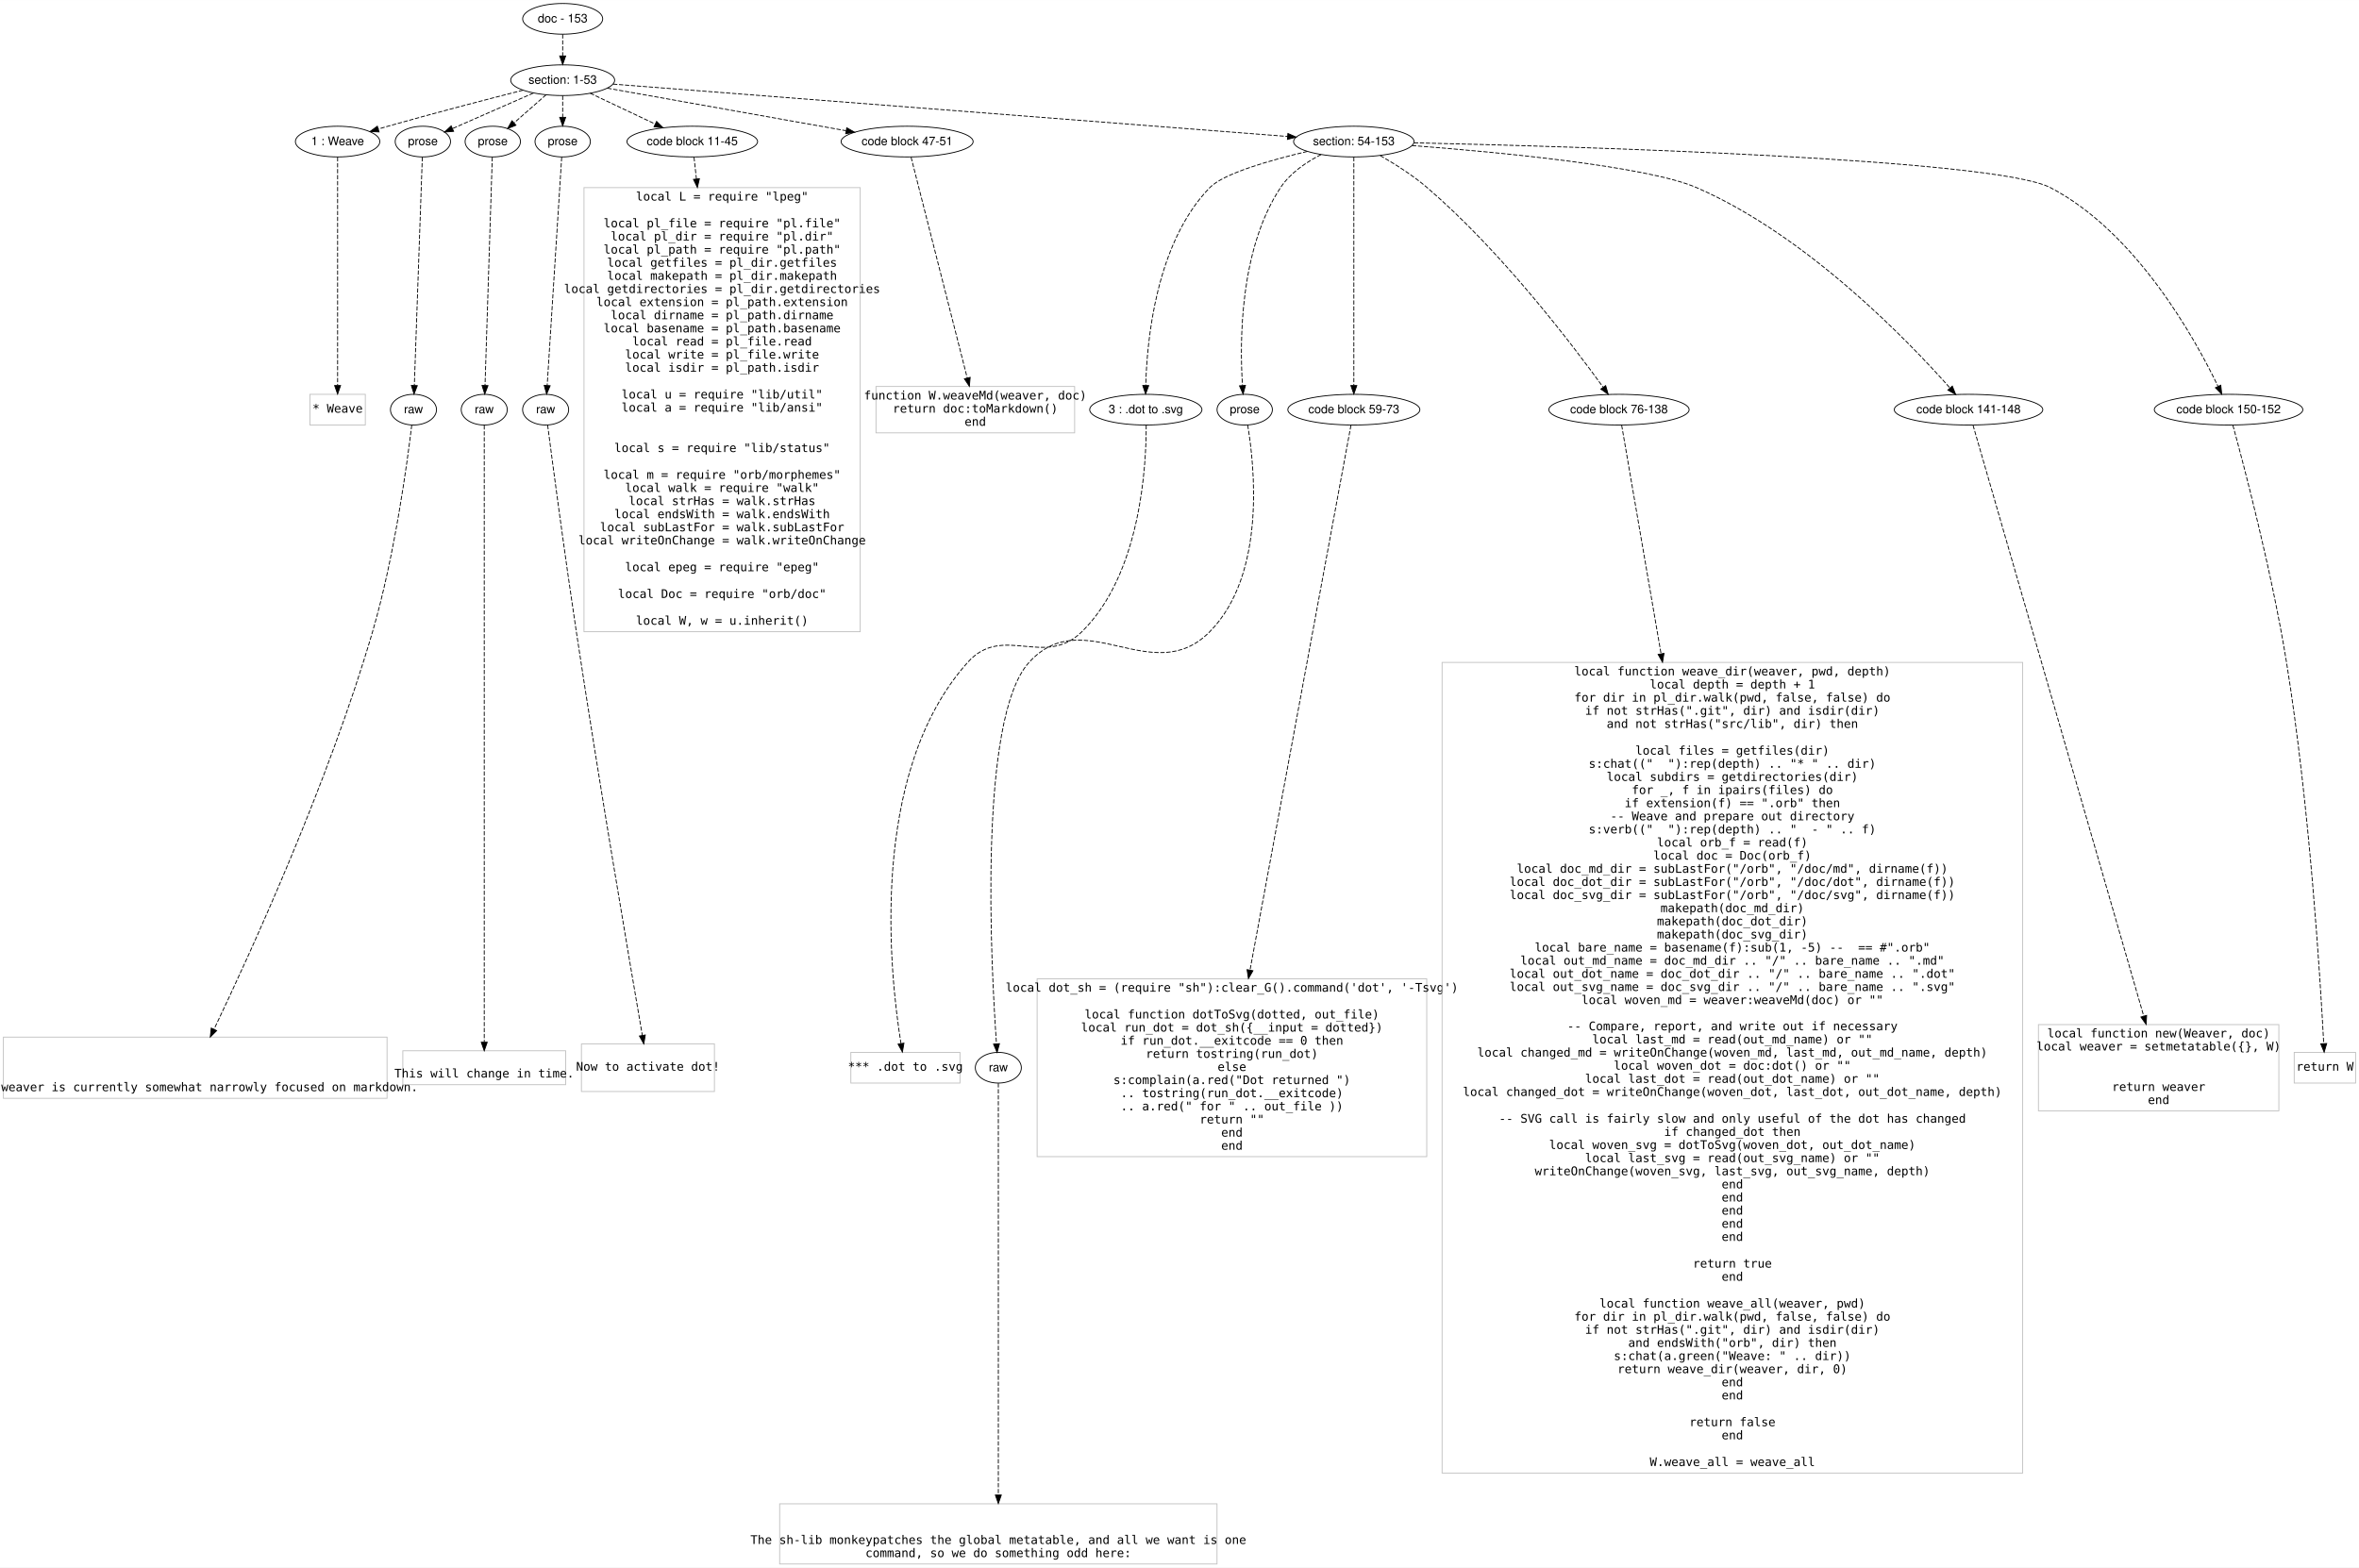
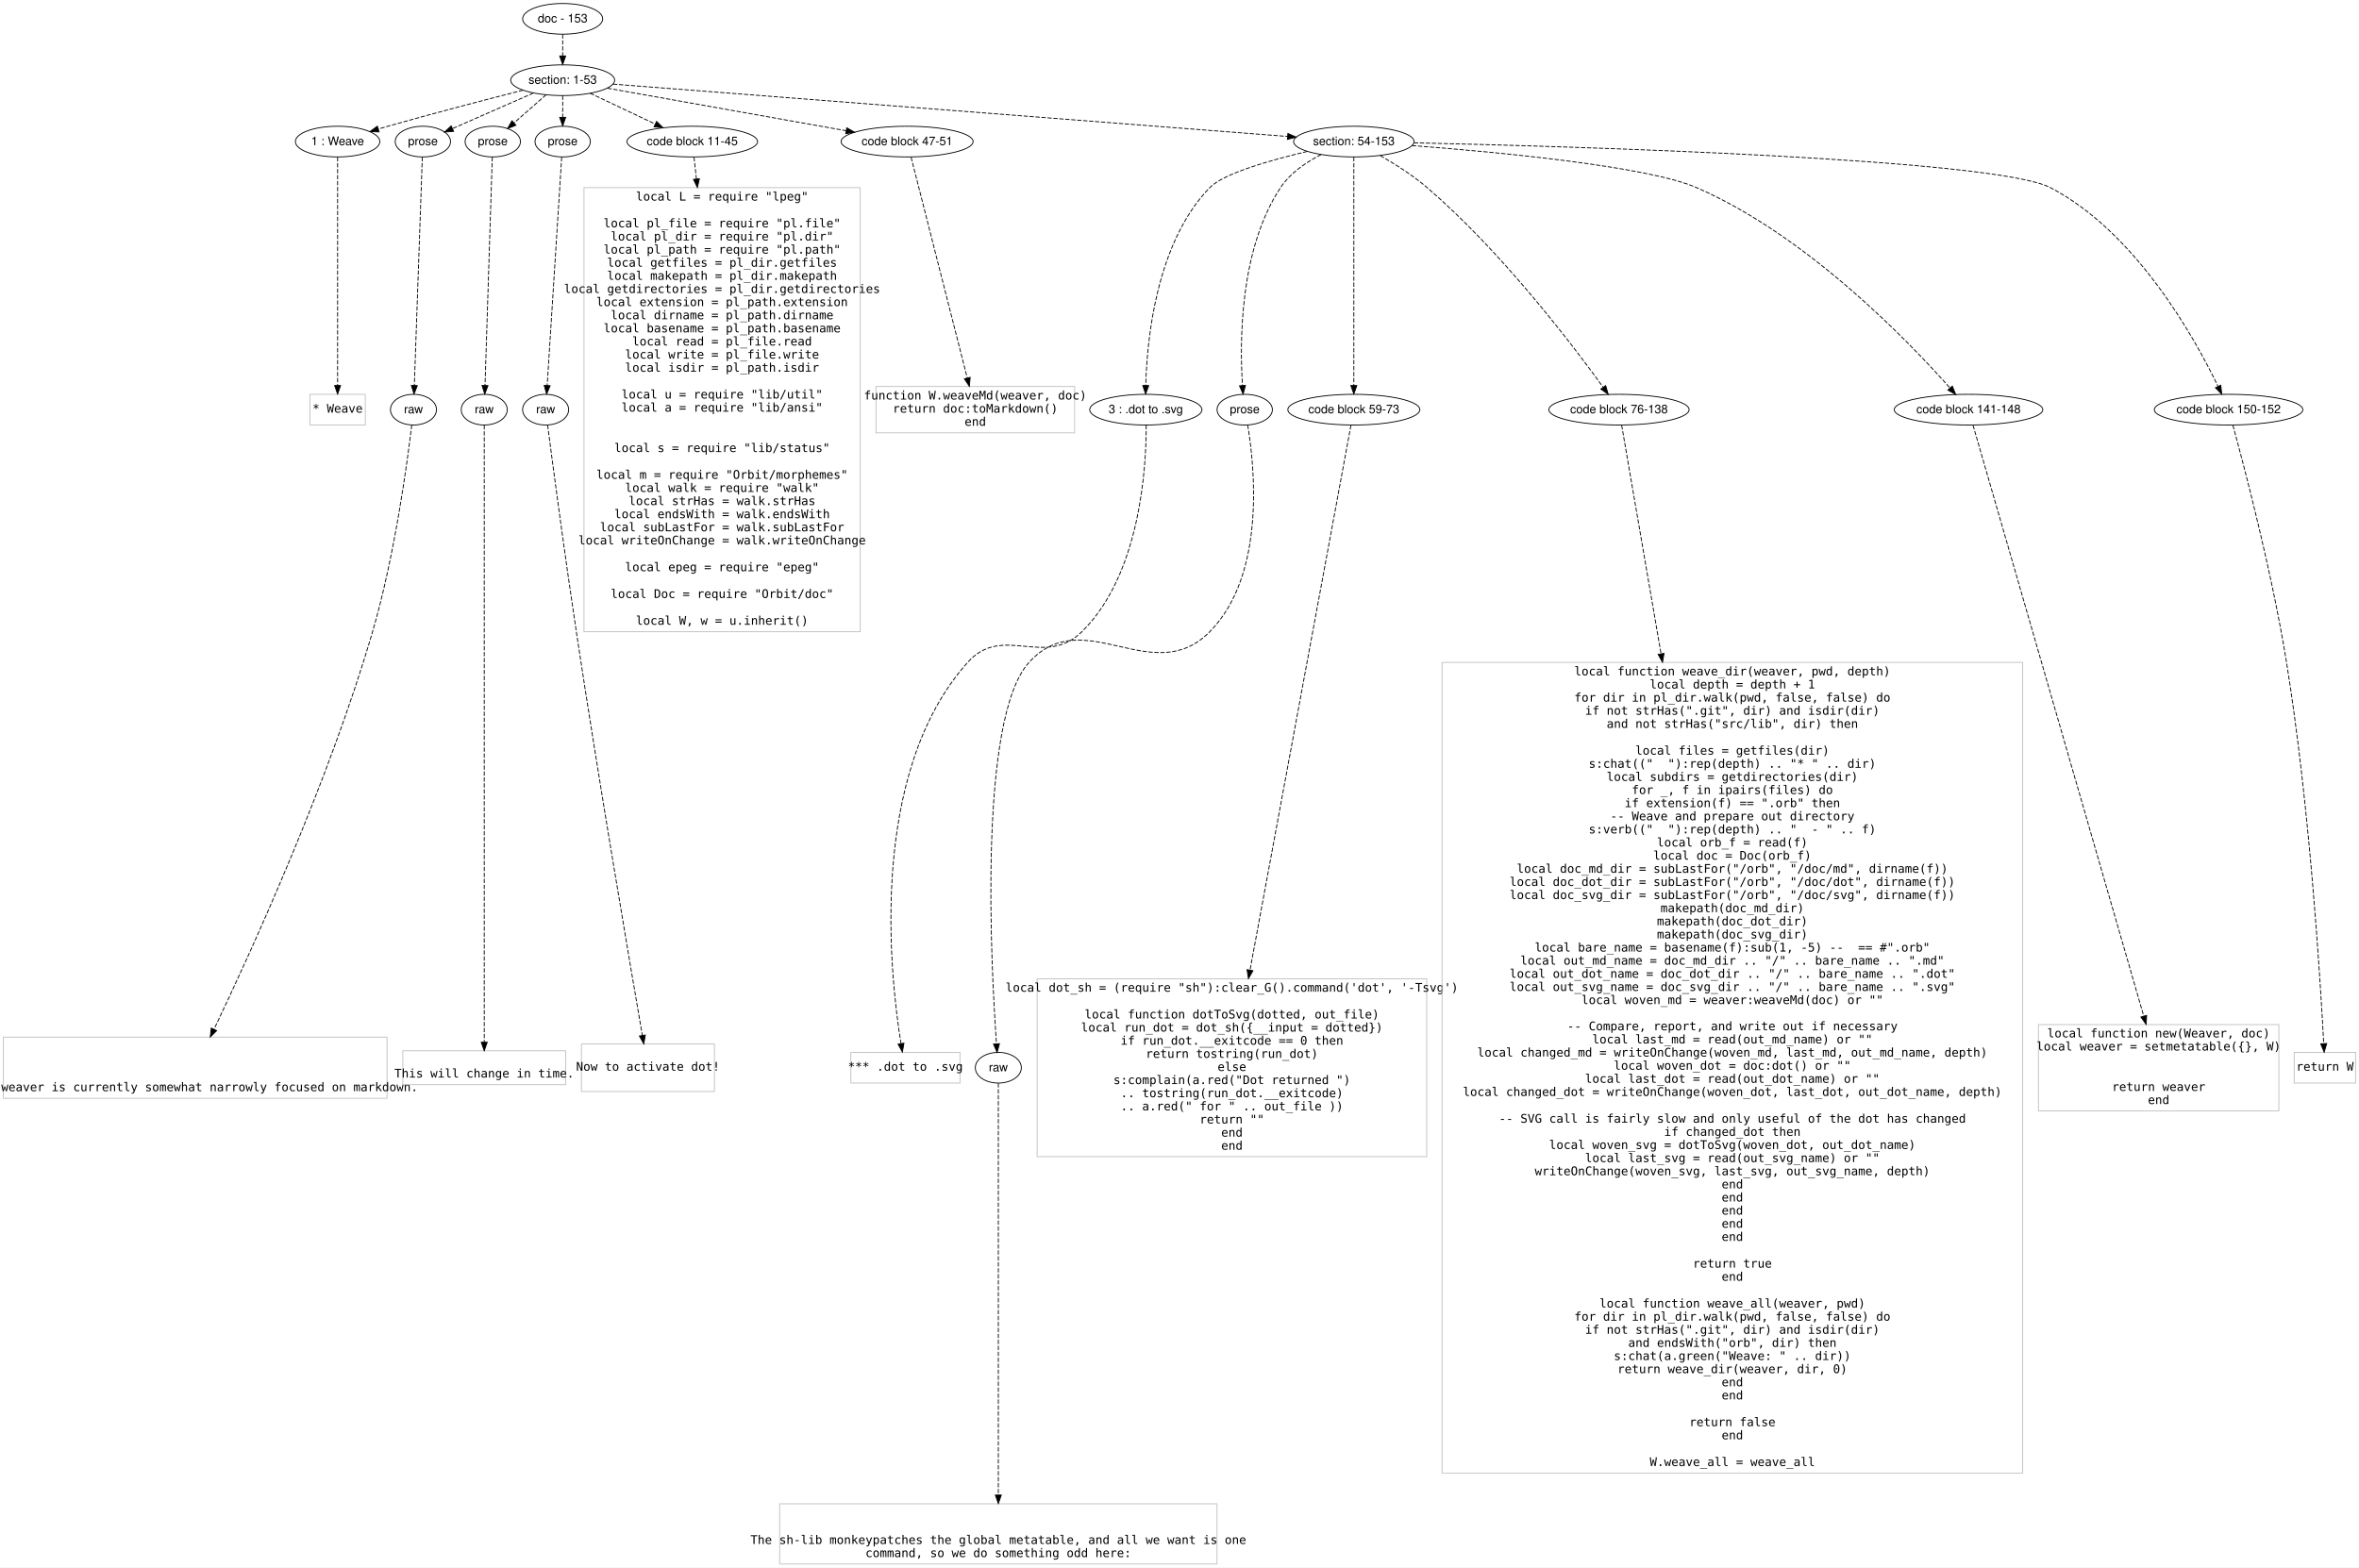
<svg xmlns="http://www.w3.org/2000/svg" width="2767pt" height="1839pt" viewBox="0.00 0.00 2767.00 1838.80">
  <g id="graph0" class="graph" transform="scale(1 1) rotate(0) translate(4 1834.803)">
    <polygon fill="#ffffff" stroke="transparent" points="-4,4 -4,-1834.803 2763,-1834.803 2763,4 -4,4" />
    <g id="node1" class="node">
      <ellipse fill="none" stroke="#000000" cx="656" cy="-1812.803" rx="46.958" ry="18" />
      <text text-anchor="middle" x="656" y="-1808.603" font-family="Helvetica,sans-Serif" font-size="14.00" fill="#000000">doc - 153</text>
    </g>
    <g id="node2" class="node">
      <ellipse fill="none" stroke="#000000" cx="656" cy="-1740.803" rx="60.983" ry="18" />
      <text text-anchor="middle" x="656" y="-1736.603" font-family="Helvetica,sans-Serif" font-size="14.00" fill="#000000">section: 1-53</text>
    </g>
    <g id="edge1" class="edge">
      <path fill="none" stroke="#000000" stroke-dasharray="5,2" d="M656,-1794.634C656,-1786.934 656,-1777.777 656,-1769.219" />
      <polygon fill="#000000" stroke="#000000" points="659.5,-1769.216 656,-1759.216 652.5,-1769.216 659.5,-1769.216" />
    </g>
    <g id="node3" class="node">
      <ellipse fill="none" stroke="#000000" cx="392" cy="-1668.803" rx="49.53" ry="18" />
      <text text-anchor="middle" x="392" y="-1664.603" font-family="Helvetica,sans-Serif" font-size="14.00" fill="#000000">1 : Weave</text>
    </g>
    <g id="edge2" class="edge">
      <path fill="none" stroke="#000000" stroke-dasharray="5,2" d="M609.453,-1729.086C567.812,-1718.476 505.166,-1702.193 451,-1686.803 447.388,-1685.776 443.659,-1684.694 439.912,-1683.589" />
      <polygon fill="#000000" stroke="#000000" points="440.605,-1680.143 430.022,-1680.638 438.604,-1686.851 440.605,-1680.143" />
    </g>
    <g id="node4" class="node">
      <ellipse fill="none" stroke="#000000" cx="492" cy="-1668.803" rx="32.459" ry="18" />
      <text text-anchor="middle" x="492" y="-1664.603" font-family="Helvetica,sans-Serif" font-size="14.00" fill="#000000">prose</text>
    </g>
    <g id="edge3" class="edge">
      <path fill="none" stroke="#000000" stroke-dasharray="5,2" d="M621.62,-1725.709C593.81,-1713.499 554.816,-1696.38 526.874,-1684.113" />
      <polygon fill="#000000" stroke="#000000" points="528.051,-1680.808 517.488,-1679.992 525.237,-1687.217 528.051,-1680.808" />
    </g>
    <g id="node5" class="node">
      <ellipse fill="none" stroke="#000000" cx="574" cy="-1668.803" rx="32.459" ry="18" />
      <text text-anchor="middle" x="574" y="-1664.603" font-family="Helvetica,sans-Serif" font-size="14.00" fill="#000000">prose</text>
    </g>
    <g id="edge4" class="edge">
      <path fill="none" stroke="#000000" stroke-dasharray="5,2" d="M636.567,-1723.74C625.301,-1713.847 610.996,-1701.287 598.91,-1690.675" />
      <polygon fill="#000000" stroke="#000000" points="601.165,-1687.997 591.341,-1684.029 596.547,-1693.257 601.165,-1687.997" />
    </g>
    <g id="node6" class="node">
      <ellipse fill="none" stroke="#000000" cx="656" cy="-1668.803" rx="32.459" ry="18" />
      <text text-anchor="middle" x="656" y="-1664.603" font-family="Helvetica,sans-Serif" font-size="14.00" fill="#000000">prose</text>
    </g>
    <g id="edge5" class="edge">
      <path fill="none" stroke="#000000" stroke-dasharray="5,2" d="M656,-1722.634C656,-1714.934 656,-1705.777 656,-1697.219" />
      <polygon fill="#000000" stroke="#000000" points="659.5,-1697.216 656,-1687.216 652.5,-1697.216 659.5,-1697.216" />
    </g>
    <g id="node7" class="node">
      <ellipse fill="none" stroke="#000000" cx="808" cy="-1668.803" rx="76.618" ry="18" />
      <text text-anchor="middle" x="808" y="-1664.603" font-family="Helvetica,sans-Serif" font-size="14.00" fill="#000000">code block 11-45</text>
    </g>
    <g id="edge6" class="edge">
      <path fill="none" stroke="#000000" stroke-dasharray="5,2" d="M688.235,-1725.533C710.392,-1715.038 740.077,-1700.977 764.349,-1689.479" />
      <polygon fill="#000000" stroke="#000000" points="766.16,-1692.495 773.699,-1685.051 763.163,-1686.168 766.16,-1692.495" />
    </g>
    <g id="node8" class="node">
      <ellipse fill="none" stroke="#000000" cx="1060" cy="-1668.803" rx="77.421" ry="18" />
      <text text-anchor="middle" x="1060" y="-1664.603" font-family="Helvetica,sans-Serif" font-size="14.00" fill="#000000">code block 47-51</text>
    </g>
    <g id="edge7" class="edge">
      <path fill="none" stroke="#000000" stroke-dasharray="5,2" d="M708.402,-1731.464C779.857,-1718.729 908.133,-1695.868 988.411,-1681.561" />
      <polygon fill="#000000" stroke="#000000" points="989.209,-1684.974 998.439,-1679.774 987.98,-1678.083 989.209,-1684.974" />
    </g>
    <g id="node9" class="node">
      <ellipse fill="none" stroke="#000000" cx="1584" cy="-1668.803" rx="70.655" ry="18" />
      <text text-anchor="middle" x="1584" y="-1664.603" font-family="Helvetica,sans-Serif" font-size="14.00" fill="#000000">section: 54-153</text>
    </g>
    <g id="edge8" class="edge">
      <path fill="none" stroke="#000000" stroke-dasharray="5,2" d="M715.108,-1736.217C876.54,-1723.692 1324.929,-1688.903 1506.336,-1674.828" />
      <polygon fill="#000000" stroke="#000000" points="1506.635,-1678.316 1516.334,-1674.053 1506.094,-1671.337 1506.635,-1678.316" />
    </g>
    <g id="node10" class="node">
      <polygon fill="none" stroke="#c0c0c0" points="424.5,-1372.302 359.5,-1372.302 359.5,-1336.302 424.5,-1336.302 424.5,-1372.302" />
      <text text-anchor="middle" x="392" y="-1350.802" font-family="Inconsolata" font-size="14.00" fill="#000000">* Weave</text>
    </g>
    <g id="edge9" class="edge">
      <path fill="none" stroke="#000000" stroke-dasharray="5,2" d="M392,-1650.534C392,-1597.989 392,-1446.171 392,-1382.711" />
      <polygon fill="#000000" stroke="#000000" points="395.5,-1382.621 392,-1372.621 388.5,-1382.621 395.5,-1382.621" />
    </g>
    <g id="node11" class="node">
      <ellipse fill="none" stroke="#000000" cx="481" cy="-1354.302" rx="27" ry="18" />
      <text text-anchor="middle" x="481" y="-1350.102" font-family="Helvetica,sans-Serif" font-size="14.00" fill="#000000">raw</text>
    </g>
    <g id="edge10" class="edge">
      <path fill="none" stroke="#000000" stroke-dasharray="5,2" d="M491.361,-1650.534C489.523,-1597.989 484.213,-1446.171 481.994,-1382.711" />
      <polygon fill="#000000" stroke="#000000" points="485.488,-1382.492 481.641,-1372.621 478.493,-1382.737 485.488,-1382.492" />
    </g>
    <g id="node13" class="node">
      <ellipse fill="none" stroke="#000000" cx="564" cy="-1354.302" rx="27" ry="18" />
      <text text-anchor="middle" x="564" y="-1350.102" font-family="Helvetica,sans-Serif" font-size="14.00" fill="#000000">raw</text>
    </g>
    <g id="edge12" class="edge">
      <path fill="none" stroke="#000000" stroke-dasharray="5,2" d="M573.419,-1650.534C571.748,-1597.989 566.921,-1446.171 564.903,-1382.711" />
      <polygon fill="#000000" stroke="#000000" points="568.399,-1382.505 564.582,-1372.621 561.402,-1382.727 568.399,-1382.505" />
    </g>
    <g id="node15" class="node">
      <ellipse fill="none" stroke="#000000" cx="636" cy="-1354.302" rx="27" ry="18" />
      <text text-anchor="middle" x="636" y="-1350.102" font-family="Helvetica,sans-Serif" font-size="14.00" fill="#000000">raw</text>
    </g>
    <g id="edge14" class="edge">
      <path fill="none" stroke="#000000" stroke-dasharray="5,2" d="M654.838,-1650.534C651.497,-1597.989 641.842,-1446.171 637.807,-1382.711" />
      <polygon fill="#000000" stroke="#000000" points="641.293,-1382.379 637.165,-1372.621 634.307,-1382.823 641.293,-1382.379" />
    </g>
    <g id="node17" class="node">
      <polygon fill="none" stroke="#c0c0c0" points="1005,-1614.803 681,-1614.803 681,-1093.801 1005,-1093.801 1005,-1614.803" />
      <text text-anchor="middle" x="843" y="-1599.603" font-family="Inconsolata" font-size="14.00" fill="#000000">local L = require "lpeg"</text>
      <text text-anchor="middle" x="843" y="-1568.203" font-family="Inconsolata" font-size="14.00" fill="#000000">local pl_file = require "pl.file"</text>
      <text text-anchor="middle" x="843" y="-1552.803" font-family="Inconsolata" font-size="14.00" fill="#000000">local pl_dir = require "pl.dir"</text>
      <text text-anchor="middle" x="843" y="-1537.402" font-family="Inconsolata" font-size="14.00" fill="#000000">local pl_path = require "pl.path"</text>
      <text text-anchor="middle" x="843" y="-1522.002" font-family="Inconsolata" font-size="14.00" fill="#000000">local getfiles = pl_dir.getfiles</text>
      <text text-anchor="middle" x="843" y="-1506.602" font-family="Inconsolata" font-size="14.00" fill="#000000">local makepath = pl_dir.makepath</text>
      <text text-anchor="middle" x="843" y="-1491.202" font-family="Inconsolata" font-size="14.00" fill="#000000">local getdirectories = pl_dir.getdirectories</text>
      <text text-anchor="middle" x="843" y="-1475.802" font-family="Inconsolata" font-size="14.00" fill="#000000">local extension = pl_path.extension</text>
      <text text-anchor="middle" x="843" y="-1460.402" font-family="Inconsolata" font-size="14.00" fill="#000000">local dirname = pl_path.dirname</text>
      <text text-anchor="middle" x="843" y="-1445.002" font-family="Inconsolata" font-size="14.00" fill="#000000">local basename = pl_path.basename</text>
      <text text-anchor="middle" x="843" y="-1429.602" font-family="Inconsolata" font-size="14.00" fill="#000000">local read = pl_file.read</text>
      <text text-anchor="middle" x="843" y="-1414.202" font-family="Inconsolata" font-size="14.00" fill="#000000">local write = pl_file.write</text>
      <text text-anchor="middle" x="843" y="-1398.802" font-family="Inconsolata" font-size="14.00" fill="#000000">local isdir = pl_path.isdir</text>
      <text text-anchor="middle" x="843" y="-1367.402" font-family="Inconsolata" font-size="14.00" fill="#000000">local u = require "lib/util"</text>
      <text text-anchor="middle" x="843" y="-1352.002" font-family="Inconsolata" font-size="14.00" fill="#000000">local a = require "lib/ansi"</text>
      <text text-anchor="middle" x="843" y="-1304.602" font-family="Inconsolata" font-size="14.00" fill="#000000">local s = require "lib/status"</text>
-       <text text-anchor="middle" x="843" y="-1273.202" font-family="Inconsolata" font-size="14.00" fill="#000000">local m = require "orb/morphemes"</text>
+       <text text-anchor="middle" x="843" y="-1273.202" font-family="Inconsolata" font-size="14.00" fill="#000000">local m = require "Orbit/morphemes"</text>
      <text text-anchor="middle" x="843" y="-1257.802" font-family="Inconsolata" font-size="14.00" fill="#000000">local walk = require "walk"</text>
      <text text-anchor="middle" x="843" y="-1242.402" font-family="Inconsolata" font-size="14.00" fill="#000000">local strHas = walk.strHas</text>
      <text text-anchor="middle" x="843" y="-1227.002" font-family="Inconsolata" font-size="14.00" fill="#000000">local endsWith = walk.endsWith</text>
      <text text-anchor="middle" x="843" y="-1211.602" font-family="Inconsolata" font-size="14.00" fill="#000000">local subLastFor = walk.subLastFor</text>
      <text text-anchor="middle" x="843" y="-1196.202" font-family="Inconsolata" font-size="14.00" fill="#000000">local writeOnChange = walk.writeOnChange</text>
      <text text-anchor="middle" x="843" y="-1164.802" font-family="Inconsolata" font-size="14.00" fill="#000000">local epeg = require "epeg"</text>
-       <text text-anchor="middle" x="843" y="-1133.402" font-family="Inconsolata" font-size="14.00" fill="#000000">local Doc = require "orb/doc"</text>
+       <text text-anchor="middle" x="843" y="-1133.402" font-family="Inconsolata" font-size="14.00" fill="#000000">local Doc = require "Orbit/doc"</text>
      <text text-anchor="middle" x="843" y="-1102.002" font-family="Inconsolata" font-size="14.00" fill="#000000">local W, w = u.inherit()</text>
    </g>
    <g id="edge16" class="edge">
      <path fill="none" stroke="#000000" stroke-dasharray="5,2" d="M810.033,-1650.534C810.807,-1643.58 811.774,-1634.887 812.887,-1624.89" />
      <polygon fill="#000000" stroke="#000000" points="816.369,-1625.245 813.996,-1614.92 809.412,-1624.471 816.369,-1625.245" />
    </g>
    <g id="node18" class="node">
      <polygon fill="none" stroke="#c0c0c0" points="1256.5,-1381.503 1023.5,-1381.503 1023.5,-1327.102 1256.5,-1327.102 1256.5,-1381.503" />
      <text text-anchor="middle" x="1140" y="-1366.202" font-family="Inconsolata" font-size="14.00" fill="#000000">function W.weaveMd(weaver, doc)</text>
      <text text-anchor="middle" x="1140" y="-1350.802" font-family="Inconsolata" font-size="14.00" fill="#000000">  return doc:toMarkdown()</text>
      <text text-anchor="middle" x="1140" y="-1335.402" font-family="Inconsolata" font-size="14.00" fill="#000000">end</text>
    </g>
    <g id="edge17" class="edge">
      <path fill="none" stroke="#000000" stroke-dasharray="5,2" d="M1064.647,-1650.534C1077.43,-1600.282 1113.309,-1459.232 1130.536,-1391.508" />
      <polygon fill="#000000" stroke="#000000" points="1133.963,-1392.234 1133.036,-1381.68 1127.179,-1390.509 1133.963,-1392.234" />
    </g>
    <g id="node19" class="node">
      <ellipse fill="none" stroke="#000000" cx="1340" cy="-1354.302" rx="65.81" ry="18" />
      <text text-anchor="middle" x="1340" y="-1350.102" font-family="Helvetica,sans-Serif" font-size="14.00" fill="#000000">3 : .dot to .svg</text>
    </g>
    <g id="edge18" class="edge">
      <path fill="none" stroke="#000000" stroke-dasharray="5,2" d="M1529.35,-1657.217C1486.352,-1647.064 1431.097,-1631.372 1415,-1614.803 1351.953,-1549.904 1341.303,-1435.562 1339.908,-1382.642" />
      <polygon fill="#000000" stroke="#000000" points="1343.407,-1382.555 1339.737,-1372.616 1336.408,-1382.674 1343.407,-1382.555" />
    </g>
    <g id="node20" class="node">
      <ellipse fill="none" stroke="#000000" cx="1456" cy="-1354.302" rx="32.459" ry="18" />
      <text text-anchor="middle" x="1456" y="-1350.102" font-family="Helvetica,sans-Serif" font-size="14.00" fill="#000000">prose</text>
    </g>
    <g id="edge19" class="edge">
      <path fill="none" stroke="#000000" stroke-dasharray="5,2" d="M1545.544,-1653.541C1528.332,-1644.757 1509.39,-1632 1498,-1614.803 1449.925,-1542.216 1450.083,-1433.829 1453.355,-1382.805" />
      <polygon fill="#000000" stroke="#000000" points="1456.867,-1382.765 1454.107,-1372.536 1449.886,-1382.254 1456.867,-1382.765" />
    </g>
    <g id="node21" class="node">
      <ellipse fill="none" stroke="#000000" cx="1584" cy="-1354.302" rx="77.421" ry="18" />
      <text text-anchor="middle" x="1584" y="-1350.102" font-family="Helvetica,sans-Serif" font-size="14.00" fill="#000000">code block 59-73</text>
    </g>
    <g id="edge20" class="edge">
      <path fill="none" stroke="#000000" stroke-dasharray="5,2" d="M1584,-1650.534C1584,-1597.989 1584,-1446.171 1584,-1382.711" />
      <polygon fill="#000000" stroke="#000000" points="1587.5,-1382.621 1584,-1372.621 1580.5,-1382.621 1587.5,-1382.621" />
    </g>
    <g id="node22" class="node">
      <ellipse fill="none" stroke="#000000" cx="1895" cy="-1354.302" rx="82.258" ry="18" />
      <text text-anchor="middle" x="1895" y="-1350.102" font-family="Helvetica,sans-Serif" font-size="14.00" fill="#000000">code block 76-138</text>
    </g>
    <g id="edge21" class="edge">
      <path fill="none" stroke="#000000" stroke-dasharray="5,2" d="M1614.97,-1652.366C1632.051,-1642.582 1653.147,-1629.274 1670,-1614.803 1757.25,-1539.879 1840.472,-1430.389 1876.416,-1380.643" />
      <polygon fill="#000000" stroke="#000000" points="1879.381,-1382.514 1882.369,-1372.349 1873.695,-1378.432 1879.381,-1382.514" />
    </g>
    <g id="node23" class="node">
      <ellipse fill="none" stroke="#000000" cx="2305" cy="-1354.302" rx="87.095" ry="18" />
      <text text-anchor="middle" x="2305" y="-1350.102" font-family="Helvetica,sans-Serif" font-size="14.00" fill="#000000">code block 141-148</text>
    </g>
    <g id="edge22" class="edge">
      <path fill="none" stroke="#000000" stroke-dasharray="5,2" d="M1652.239,-1664.142C1750.784,-1656.652 1927.532,-1640.156 1986,-1614.803 2115.785,-1558.523 2235.494,-1433.646 2283.185,-1379.812" />
      <polygon fill="#000000" stroke="#000000" points="2285.986,-1381.927 2289.952,-1372.102 2280.725,-1377.309 2285.986,-1381.927" />
    </g>
    <g id="node24" class="node">
      <ellipse fill="none" stroke="#000000" cx="2610" cy="-1354.302" rx="87.095" ry="18" />
      <text text-anchor="middle" x="2610" y="-1350.102" font-family="Helvetica,sans-Serif" font-size="14.00" fill="#000000">code block 150-152</text>
    </g>
    <g id="edge23" class="edge">
      <path fill="none" stroke="#000000" stroke-dasharray="5,2" d="M1654.492,-1667.376C1840.658,-1663.156 2335.683,-1648.834 2401,-1614.803 2501.898,-1562.232 2570.909,-1437.208 2597.638,-1381.684" />
      <polygon fill="#000000" stroke="#000000" points="2600.886,-1383.002 2601.993,-1372.465 2594.557,-1380.012 2600.886,-1383.002" />
    </g>
    <g id="node12" class="node">
      <polygon fill="none" stroke="#c0c0c0" points="450,-618.202 0,-618.202 0,-546.4 450,-546.4 450,-618.202" />
      <text text-anchor="middle" x="225" y="-554.801" font-family="Inconsolata" font-size="14.00" fill="#000000">Our weaver is currently somewhat narrowly focused on markdown.</text>
    </g>
    <g id="edge11" class="edge">
      <path fill="none" stroke="#000000" stroke-dasharray="5,2" d="M478.971,-1336.322C473.875,-1293.612 459.048,-1182.969 433,-1093.802 381.063,-916.014 289.043,-715.232 247.028,-627.434" />
      <polygon fill="#000000" stroke="#000000" points="250.122,-625.793 242.638,-618.293 243.812,-628.823 250.122,-625.793" />
    </g>
    <g id="node14" class="node">
      <polygon fill="none" stroke="#c0c0c0" points="659.5,-602.203 468.5,-602.203 468.5,-562.399 659.5,-562.399 659.5,-602.203" />
      <text text-anchor="middle" x="564" y="-570.801" font-family="Inconsolata" font-size="14.00" fill="#000000">This will change in time.</text>
    </g>
    <g id="edge13" class="edge">
      <path fill="none" stroke="#000000" stroke-dasharray="5,2" d="M564,-1335.98C564,-1234.365 564,-739.989 564,-612.396" />
      <polygon fill="#000000" stroke="#000000" points="567.5,-612.194 564,-602.194 560.5,-612.194 567.5,-612.194" />
    </g>
    <g id="node16" class="node">
      <polygon fill="none" stroke="#c0c0c0" points="834,-610.202 678,-610.202 678,-554.399 834,-554.399 834,-610.202" />
      <text text-anchor="middle" x="756" y="-578.801" font-family="Inconsolata" font-size="14.00" fill="#000000">Now to activate dot!</text>
    </g>
    <g id="edge15" class="edge">
      <path fill="none" stroke="#000000" stroke-dasharray="5,2" d="M638.33,-1336.277C643.841,-1293.922 658.248,-1184.764 672,-1093.802 698.828,-916.346 734.835,-704.953 749.438,-620.195" />
      <polygon fill="#000000" stroke="#000000" points="752.9,-620.712 751.151,-610.262 746.002,-619.522 752.9,-620.712" />
    </g>
    <g id="node25" class="node">
      <polygon fill="none" stroke="#c0c0c0" points="1122,-600.301 994,-600.301 994,-564.301 1122,-564.301 1122,-600.301" />
      <text text-anchor="middle" x="1058" y="-578.801" font-family="Inconsolata" font-size="14.00" fill="#000000">*** .dot to .svg</text>
    </g>
    <g id="edge24" class="edge">
      <path fill="none" stroke="#000000" stroke-dasharray="5,2" d="M1340.45,-1336.147C1340.581,-1289.02 1334.163,-1161.74 1265,-1093.802 1221.007,-1050.588 1172.139,-1103.741 1131,-1057.802 1014.222,-927.399 1039.728,-691.799 1052.814,-610.661" />
      <polygon fill="#000000" stroke="#000000" points="1056.284,-611.131 1054.487,-600.689 1049.38,-609.972 1056.284,-611.131" />
    </g>
    <g id="node26" class="node">
      <ellipse fill="none" stroke="#000000" cx="1167" cy="-582.301" rx="27" ry="18" />
      <text text-anchor="middle" x="1167" y="-578.101" font-family="Helvetica,sans-Serif" font-size="14.00" fill="#000000">raw</text>
    </g>
    <g id="edge25" class="edge">
      <path fill="none" stroke="#000000" stroke-dasharray="5,2" d="M1459.447,-1336.393C1467.373,-1289.31 1481.445,-1161.055 1415,-1093.802 1347.831,-1025.815 1267.377,-1128.437 1203,-1057.802 1143.182,-992.168 1158.338,-702.616 1164.819,-610.526" />
      <polygon fill="#000000" stroke="#000000" points="1168.328,-610.53 1165.56,-600.303 1161.346,-610.023 1168.328,-610.53" />
    </g>
    <g id="node28" class="node">
      <polygon fill="none" stroke="#c0c0c0" points="1669.5,-686.601 1212.5,-686.601 1212.5,-478 1669.5,-478 1669.5,-686.601" />
      <text text-anchor="middle" x="1441" y="-671.501" font-family="Inconsolata" font-size="14.00" fill="#000000">local dot_sh = (require "sh"):clear_G().command('dot', '-Tsvg')</text>
      <text text-anchor="middle" x="1441" y="-640.101" font-family="Inconsolata" font-size="14.00" fill="#000000">local function dotToSvg(dotted, out_file)</text>
      <text text-anchor="middle" x="1441" y="-624.701" font-family="Inconsolata" font-size="14.00" fill="#000000">    local run_dot = dot_sh({__input = dotted})</text>
      <text text-anchor="middle" x="1441" y="-609.301" font-family="Inconsolata" font-size="14.00" fill="#000000">    if run_dot.__exitcode == 0 then</text>
      <text text-anchor="middle" x="1441" y="-593.901" font-family="Inconsolata" font-size="14.00" fill="#000000">        return tostring(run_dot)</text>
      <text text-anchor="middle" x="1441" y="-578.501" font-family="Inconsolata" font-size="14.00" fill="#000000">    else </text>
      <text text-anchor="middle" x="1441" y="-563.101" font-family="Inconsolata" font-size="14.00" fill="#000000">        s:complain(a.red("Dot returned ") </text>
      <text text-anchor="middle" x="1441" y="-547.701" font-family="Inconsolata" font-size="14.00" fill="#000000">                    .. tostring(run_dot.__exitcode)</text>
      <text text-anchor="middle" x="1441" y="-532.301" font-family="Inconsolata" font-size="14.00" fill="#000000">                    .. a.red(" for " .. out_file ))</text>
      <text text-anchor="middle" x="1441" y="-516.901" font-family="Inconsolata" font-size="14.00" fill="#000000">        return ""</text>
      <text text-anchor="middle" x="1441" y="-501.501" font-family="Inconsolata" font-size="14.00" fill="#000000">    end</text>
      <text text-anchor="middle" x="1441" y="-486.101" font-family="Inconsolata" font-size="14.00" fill="#000000">end</text>
    </g>
    <g id="edge27" class="edge">
      <path fill="none" stroke="#000000" stroke-dasharray="5,2" d="M1580.606,-1335.98C1564.744,-1250.346 1497.213,-885.775 1462.22,-696.857" />
      <polygon fill="#000000" stroke="#000000" points="1465.636,-696.083 1460.373,-686.888 1458.753,-697.358 1465.636,-696.083" />
    </g>
    <g id="node29" class="node">
      <polygon fill="none" stroke="#c0c0c0" points="2368.5,-1057.803 1687.5,-1057.803 1687.5,-106.799 2368.5,-106.799 2368.5,-1057.803" />
      <text text-anchor="middle" x="2028" y="-1042.602" font-family="Inconsolata" font-size="14.00" fill="#000000">local function weave_dir(weaver, pwd, depth)</text>
      <text text-anchor="middle" x="2028" y="-1027.202" font-family="Inconsolata" font-size="14.00" fill="#000000">    local depth = depth + 1</text>
      <text text-anchor="middle" x="2028" y="-1011.802" font-family="Inconsolata" font-size="14.00" fill="#000000">    for dir in pl_dir.walk(pwd, false, false) do</text>
      <text text-anchor="middle" x="2028" y="-996.402" font-family="Inconsolata" font-size="14.00" fill="#000000">        if not strHas(".git", dir) and isdir(dir)</text>
      <text text-anchor="middle" x="2028" y="-981.002" font-family="Inconsolata" font-size="14.00" fill="#000000">            and not strHas("src/lib", dir) then</text>
      <text text-anchor="middle" x="2028" y="-949.602" font-family="Inconsolata" font-size="14.00" fill="#000000">            local files = getfiles(dir)</text>
      <text text-anchor="middle" x="2028" y="-934.202" font-family="Inconsolata" font-size="14.00" fill="#000000">            s:chat(("  "):rep(depth) .. "* " .. dir)</text>
      <text text-anchor="middle" x="2028" y="-918.802" font-family="Inconsolata" font-size="14.00" fill="#000000">            local subdirs = getdirectories(dir)</text>
      <text text-anchor="middle" x="2028" y="-903.402" font-family="Inconsolata" font-size="14.00" fill="#000000">            for _, f in ipairs(files) do</text>
      <text text-anchor="middle" x="2028" y="-888.001" font-family="Inconsolata" font-size="14.00" fill="#000000">                if extension(f) == ".orb" then</text>
      <text text-anchor="middle" x="2028" y="-872.601" font-family="Inconsolata" font-size="14.00" fill="#000000">                    -- Weave and prepare out directory</text>
      <text text-anchor="middle" x="2028" y="-857.201" font-family="Inconsolata" font-size="14.00" fill="#000000">                    s:verb(("  "):rep(depth) .. "  - " .. f)</text>
      <text text-anchor="middle" x="2028" y="-841.801" font-family="Inconsolata" font-size="14.00" fill="#000000">                    local orb_f = read(f)</text>
      <text text-anchor="middle" x="2028" y="-826.401" font-family="Inconsolata" font-size="14.00" fill="#000000">                    local doc = Doc(orb_f)</text>
      <text text-anchor="middle" x="2028" y="-811.001" font-family="Inconsolata" font-size="14.00" fill="#000000">                    local doc_md_dir = subLastFor("/orb", "/doc/md", dirname(f))</text>
      <text text-anchor="middle" x="2028" y="-795.601" font-family="Inconsolata" font-size="14.00" fill="#000000">                    local doc_dot_dir = subLastFor("/orb", "/doc/dot", dirname(f))</text>
      <text text-anchor="middle" x="2028" y="-780.201" font-family="Inconsolata" font-size="14.00" fill="#000000">                    local doc_svg_dir = subLastFor("/orb", "/doc/svg", dirname(f))</text>
      <text text-anchor="middle" x="2028" y="-764.801" font-family="Inconsolata" font-size="14.00" fill="#000000">                    makepath(doc_md_dir)</text>
      <text text-anchor="middle" x="2028" y="-749.401" font-family="Inconsolata" font-size="14.00" fill="#000000">                    makepath(doc_dot_dir)</text>
      <text text-anchor="middle" x="2028" y="-734.001" font-family="Inconsolata" font-size="14.00" fill="#000000">                    makepath(doc_svg_dir)</text>
      <text text-anchor="middle" x="2028" y="-718.601" font-family="Inconsolata" font-size="14.00" fill="#000000">                    local bare_name = basename(f):sub(1, -5) --  == #".orb"</text>
      <text text-anchor="middle" x="2028" y="-703.201" font-family="Inconsolata" font-size="14.00" fill="#000000">                    local out_md_name = doc_md_dir .. "/" .. bare_name .. ".md"</text>
      <text text-anchor="middle" x="2028" y="-687.801" font-family="Inconsolata" font-size="14.00" fill="#000000">                    local out_dot_name = doc_dot_dir .. "/" .. bare_name .. ".dot"</text>
      <text text-anchor="middle" x="2028" y="-672.401" font-family="Inconsolata" font-size="14.00" fill="#000000">                    local out_svg_name = doc_svg_dir .. "/" .. bare_name .. ".svg"</text>
      <text text-anchor="middle" x="2028" y="-657.001" font-family="Inconsolata" font-size="14.00" fill="#000000">                    local woven_md = weaver:weaveMd(doc) or ""</text>
      <text text-anchor="middle" x="2028" y="-641.601" font-family="Inconsolata" font-size="14.00" fill="#000000">                    </text>
      <text text-anchor="middle" x="2028" y="-626.201" font-family="Inconsolata" font-size="14.00" fill="#000000">                    -- Compare, report, and write out if necessary</text>
      <text text-anchor="middle" x="2028" y="-610.801" font-family="Inconsolata" font-size="14.00" fill="#000000">                    local last_md = read(out_md_name) or ""</text>
      <text text-anchor="middle" x="2028" y="-595.401" font-family="Inconsolata" font-size="14.00" fill="#000000">                    local changed_md = writeOnChange(woven_md, last_md, out_md_name, depth)</text>
      <text text-anchor="middle" x="2028" y="-580.001" font-family="Inconsolata" font-size="14.00" fill="#000000">                    local woven_dot = doc:dot() or ""</text>
      <text text-anchor="middle" x="2028" y="-564.601" font-family="Inconsolata" font-size="14.00" fill="#000000">                    local last_dot = read(out_dot_name) or ""</text>
      <text text-anchor="middle" x="2028" y="-549.201" font-family="Inconsolata" font-size="14.00" fill="#000000">                    local changed_dot = writeOnChange(woven_dot, last_dot, out_dot_name, depth)</text>
      <text text-anchor="middle" x="2028" y="-517.801" font-family="Inconsolata" font-size="14.00" fill="#000000">                    -- SVG call is fairly slow and only useful of the dot has changed </text>
      <text text-anchor="middle" x="2028" y="-502.401" font-family="Inconsolata" font-size="14.00" fill="#000000">                    if changed_dot then</text>
      <text text-anchor="middle" x="2028" y="-487.001" font-family="Inconsolata" font-size="14.00" fill="#000000">                        local woven_svg = dotToSvg(woven_dot, out_dot_name)</text>
      <text text-anchor="middle" x="2028" y="-471.601" font-family="Inconsolata" font-size="14.00" fill="#000000">                        local last_svg = read(out_svg_name) or ""</text>
      <text text-anchor="middle" x="2028" y="-456.201" font-family="Inconsolata" font-size="14.00" fill="#000000">                        writeOnChange(woven_svg, last_svg, out_svg_name, depth)</text>
      <text text-anchor="middle" x="2028" y="-440.801" font-family="Inconsolata" font-size="14.00" fill="#000000">                    end</text>
      <text text-anchor="middle" x="2028" y="-425.401" font-family="Inconsolata" font-size="14.00" fill="#000000">                end</text>
      <text text-anchor="middle" x="2028" y="-410.001" font-family="Inconsolata" font-size="14.00" fill="#000000">            end</text>
      <text text-anchor="middle" x="2028" y="-394.601" font-family="Inconsolata" font-size="14.00" fill="#000000">        end</text>
      <text text-anchor="middle" x="2028" y="-379.2" font-family="Inconsolata" font-size="14.00" fill="#000000">    end</text>
      <text text-anchor="middle" x="2028" y="-347.8" font-family="Inconsolata" font-size="14.00" fill="#000000">    return true</text>
      <text text-anchor="middle" x="2028" y="-332.4" font-family="Inconsolata" font-size="14.00" fill="#000000">end</text>
      <text text-anchor="middle" x="2028" y="-301" font-family="Inconsolata" font-size="14.00" fill="#000000">local function weave_all(weaver, pwd)</text>
      <text text-anchor="middle" x="2028" y="-285.6" font-family="Inconsolata" font-size="14.00" fill="#000000">    for dir in pl_dir.walk(pwd, false, false) do</text>
      <text text-anchor="middle" x="2028" y="-270.2" font-family="Inconsolata" font-size="14.00" fill="#000000">        if not strHas(".git", dir) and isdir(dir) </text>
      <text text-anchor="middle" x="2028" y="-254.8" font-family="Inconsolata" font-size="14.00" fill="#000000">            and endsWith("orb", dir) then</text>
      <text text-anchor="middle" x="2028" y="-239.4" font-family="Inconsolata" font-size="14.00" fill="#000000">            s:chat(a.green("Weave: " .. dir))</text>
      <text text-anchor="middle" x="2028" y="-224" font-family="Inconsolata" font-size="14.00" fill="#000000">            return weave_dir(weaver, dir, 0)</text>
      <text text-anchor="middle" x="2028" y="-208.6" font-family="Inconsolata" font-size="14.00" fill="#000000">        end</text>
      <text text-anchor="middle" x="2028" y="-193.2" font-family="Inconsolata" font-size="14.00" fill="#000000">    end</text>
      <text text-anchor="middle" x="2028" y="-161.8" font-family="Inconsolata" font-size="14.00" fill="#000000">    return false</text>
      <text text-anchor="middle" x="2028" y="-146.4" font-family="Inconsolata" font-size="14.00" fill="#000000">end</text>
      <text text-anchor="middle" x="2028" y="-115" font-family="Inconsolata" font-size="14.00" fill="#000000">W.weave_all = weave_all</text>
    </g>
    <g id="edge28" class="edge">
      <path fill="none" stroke="#000000" stroke-dasharray="5,2" d="M1898.157,-1335.98C1905.278,-1294.644 1923.597,-1188.312 1944.304,-1068.116" />
      <polygon fill="#000000" stroke="#000000" points="1947.807,-1068.397 1946.056,-1057.947 1940.909,-1067.208 1947.807,-1068.397" />
    </g>
    <g id="node30" class="node">
      <polygon fill="none" stroke="#c0c0c0" points="2669,-632.902 2387,-632.902 2387,-531.7 2669,-531.7 2669,-632.902" />
      <text text-anchor="middle" x="2528" y="-617.901" font-family="Inconsolata" font-size="14.00" fill="#000000">local function new(Weaver, doc)</text>
      <text text-anchor="middle" x="2528" y="-602.501" font-family="Inconsolata" font-size="14.00" fill="#000000">    local weaver = setmetatable({}, W)</text>
      <text text-anchor="middle" x="2528" y="-555.101" font-family="Inconsolata" font-size="14.00" fill="#000000">    return weaver</text>
      <text text-anchor="middle" x="2528" y="-539.701" font-family="Inconsolata" font-size="14.00" fill="#000000">end</text>
    </g>
    <g id="edge29" class="edge">
      <path fill="none" stroke="#000000" stroke-dasharray="5,2" d="M2310.292,-1335.98C2337.668,-1241.208 2463.731,-804.793 2510.486,-642.932" />
      <polygon fill="#000000" stroke="#000000" points="2513.904,-643.71 2513.317,-633.132 2507.179,-641.768 2513.904,-643.71" />
    </g>
    <g id="node31" class="node">
      <polygon fill="none" stroke="#c0c0c0" points="2759,-600.301 2687,-600.301 2687,-564.301 2759,-564.301 2759,-600.301" />
      <text text-anchor="middle" x="2723" y="-578.801" font-family="Inconsolata" font-size="14.00" fill="#000000">return W</text>
    </g>
    <g id="edge30" class="edge">
      <path fill="none" stroke="#000000" stroke-dasharray="5,2" d="M2615.061,-1336.077C2627.689,-1289.906 2660.804,-1164.425 2678,-1057.802 2705.125,-889.611 2717.696,-685.119 2721.602,-610.923" />
      <polygon fill="#000000" stroke="#000000" points="2725.117,-610.716 2722.136,-600.549 2718.127,-610.356 2725.117,-610.716" />
    </g>
    <g id="node27" class="node">
      <polygon fill="none" stroke="#c0c0c0" points="1423.5,-70.7 910.5,-70.7 910.5,-.1 1423.5,-.1 1423.5,-70.7" />
      <text text-anchor="middle" x="1167" y="-23.6" font-family="Inconsolata" font-size="14.00" fill="#000000">  The sh-lib monkeypatches the global metatable, and all we want is one</text>
      <text text-anchor="middle" x="1167" y="-8.2" font-family="Inconsolata" font-size="14.00" fill="#000000">command, so we do something odd here:</text>
    </g>
    <g id="edge26" class="edge">
      <path fill="none" stroke="#000000" stroke-dasharray="5,2" d="M1167,-564.105C1167,-488.168 1167,-195.21 1167,-81.184" />
      <polygon fill="#000000" stroke="#000000" points="1170.5,-81.04 1167,-71.04 1163.5,-81.04 1170.5,-81.04" />
    </g>
  </g>
</svg>
